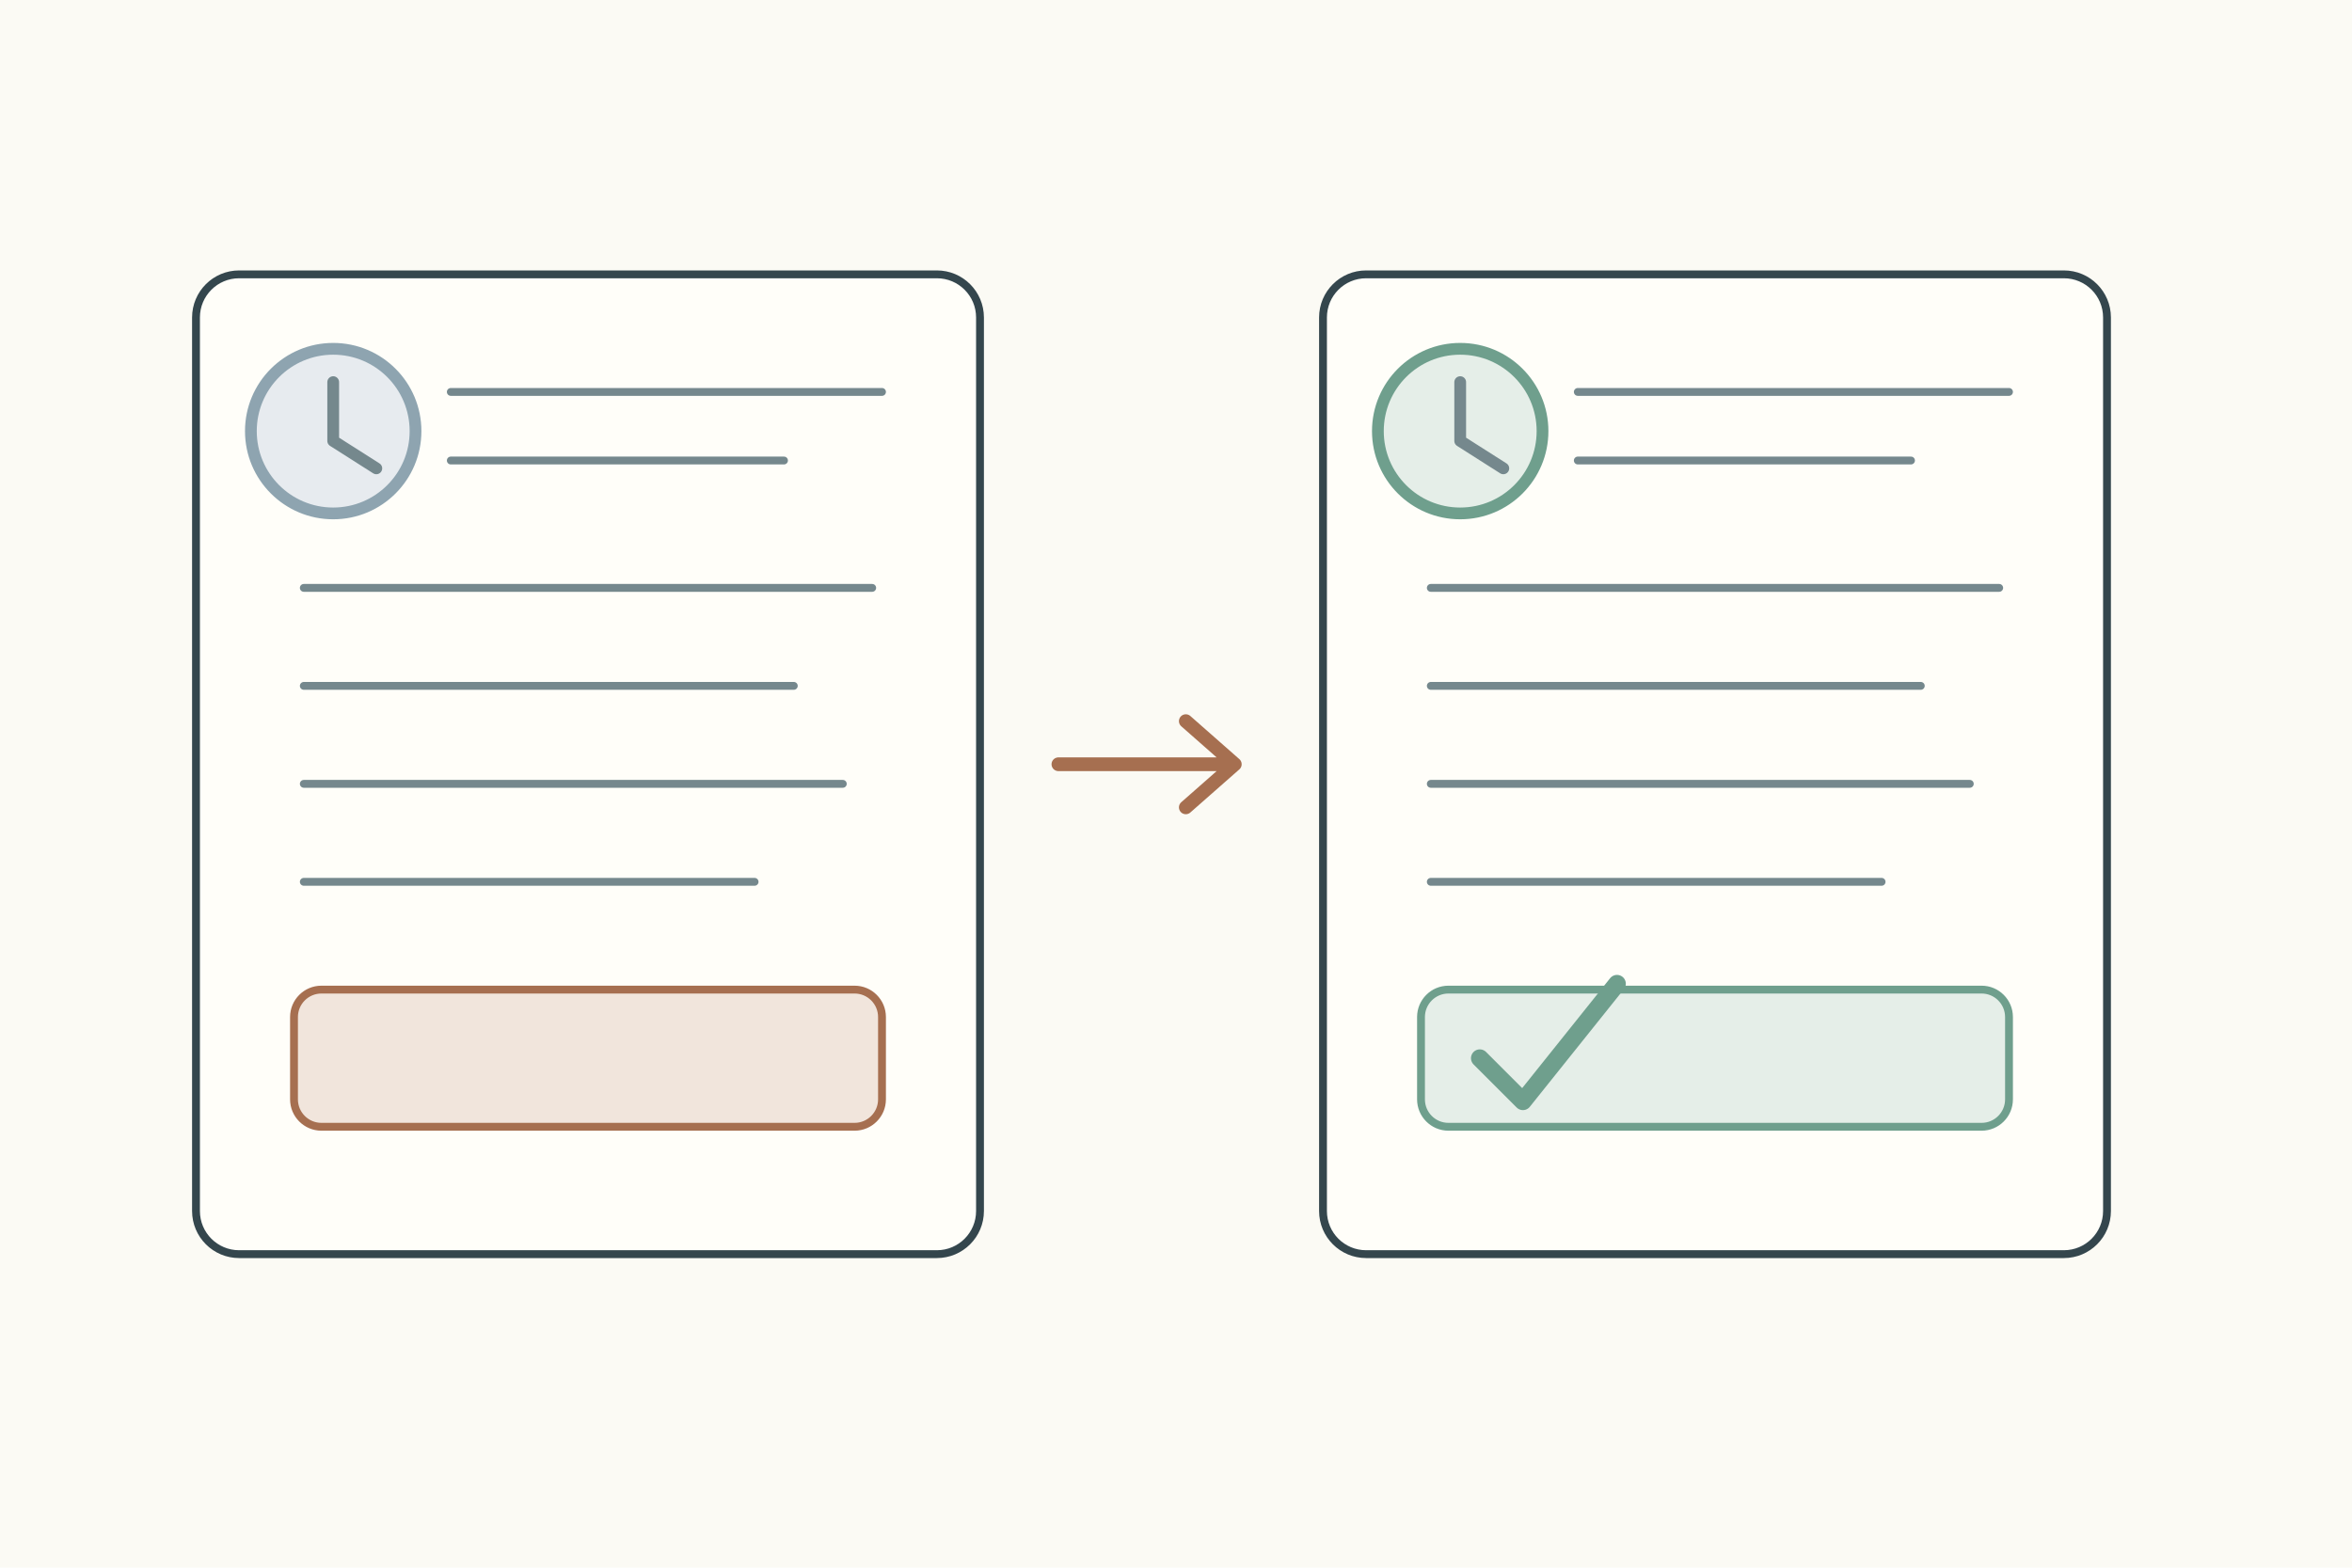
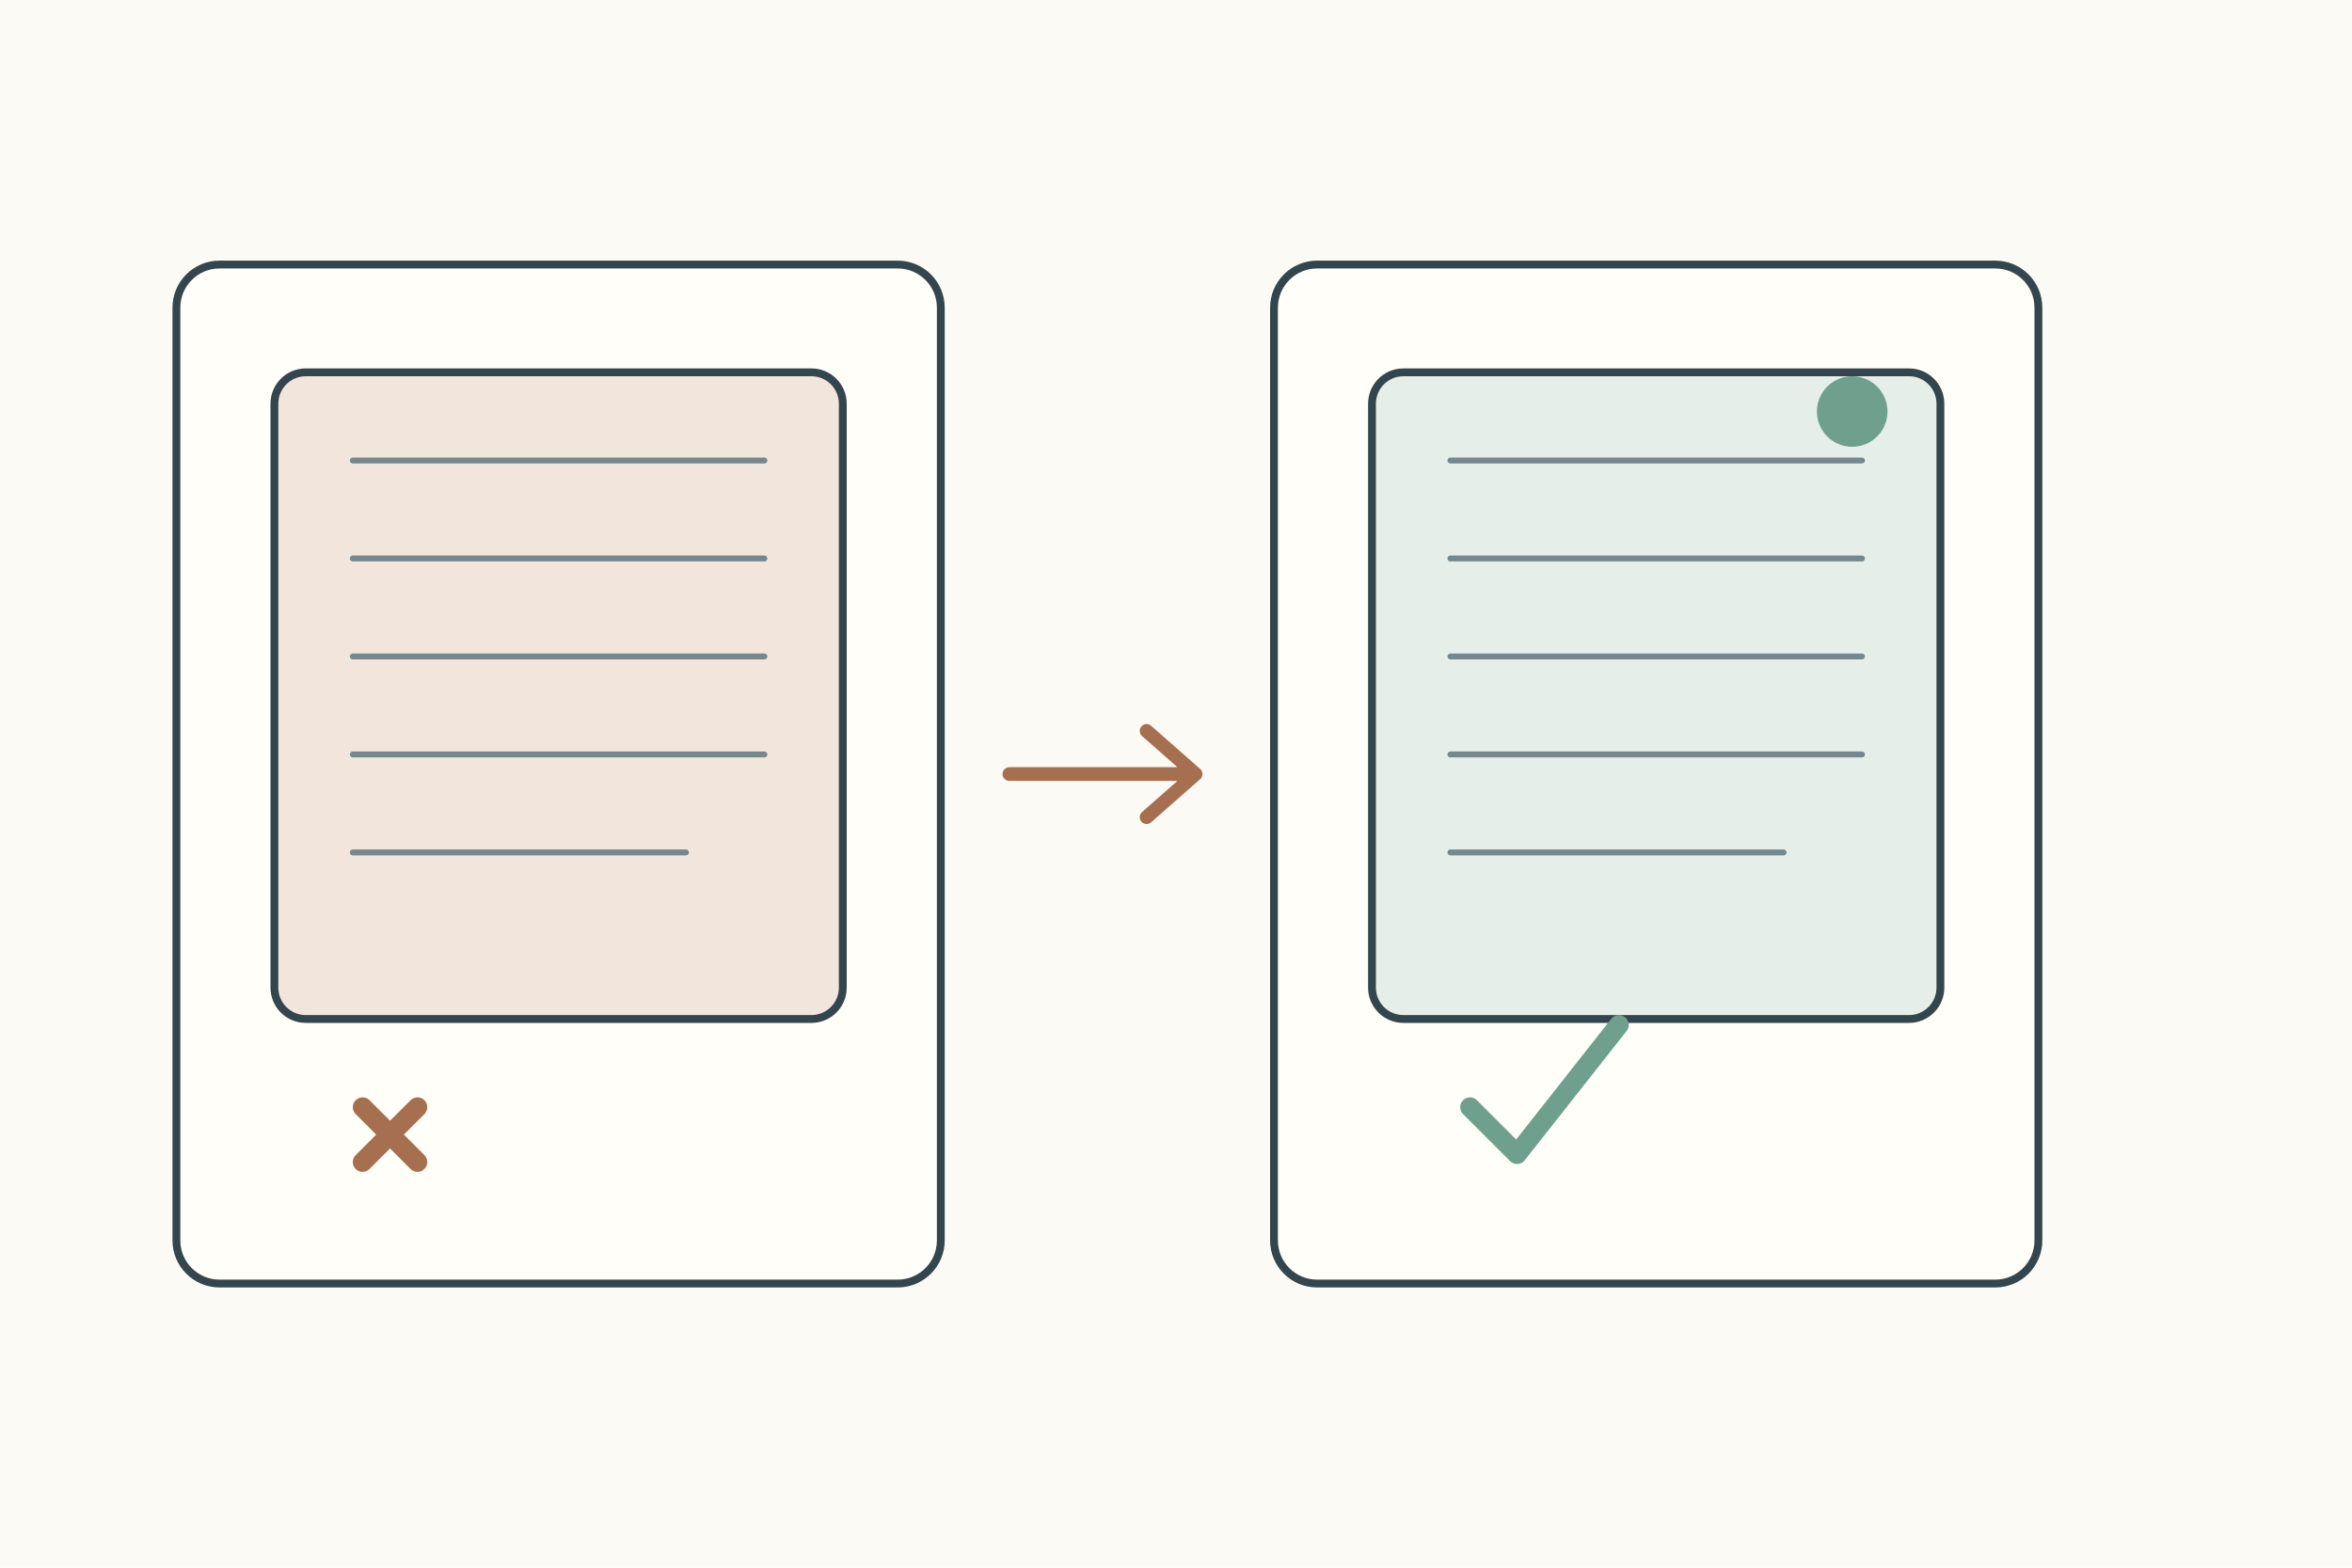
<svg xmlns="http://www.w3.org/2000/svg" width="1200" height="800">
  <rect width="1200" height="800" fill="#fbfaf4" />
  <g stroke="#34464d" stroke-width="4" fill="none" stroke-linecap="round" stroke-linejoin="round">
-     <g transform="translate(100 140)">
-       <g>
-         <rect width="400" height="500" rx="22" fill="#fffef9" />
-         <circle cx="70" cy="80" r="42" fill="#e7ebef" stroke="#8ea4b0" stroke-width="6" />
-         <path d="M70 55v30l22 14" stroke="#75888d" stroke-width="6" />
-         <path d="M130 60h220M130 95h170M55 160h290M55 210h250M55 260h275M55 310h230" stroke="#75888d" stroke-width="4" />
-         <rect x="50" y="365" width="300" height="70" rx="14" fill="#f1e5dc" stroke="#a66f50" />
-       </g>
-       <path d="M440 250h90m-25-22 25 22-25 22" stroke="#a66f50" stroke-width="7" />
-       <g transform="translate(575 0)">
-         <rect width="400" height="500" rx="22" fill="#fffef9" />
-         <circle cx="70" cy="80" r="42" fill="#e5eee8" stroke="#6f9f8d" stroke-width="6" />
-         <path d="M70 55v30l22 14" stroke="#75888d" stroke-width="6" />
-         <path d="M130 60h220M130 95h170M55 160h290M55 210h250M55 260h275M55 310h230" stroke="#75888d" stroke-width="4" />
-         <rect x="50" y="365" width="300" height="70" rx="14" fill="#e5eee8" stroke="#6f9f8d" />
-         <path d="M80 400l22 22 48-60" stroke="#6f9f8d" stroke-width="9" />
-       </g>
+     <g transform="translate(90 135)">
+       <rect width="390" height="520" rx="22" fill="#fffef9" />
+       <rect x="50" y="55" width="290" height="330" rx="16" fill="#f1e5dc" />
+       <path d="M90 100h210M90 150h210M90 200h210M90 250h210M90 300h170" stroke="#75888d" stroke-width="3" />
+       <path d="M95 430l28 28M123 430l-28 28" stroke="#a66f50" stroke-width="10" />
+     </g>
+     <path d="M515 395h95m-25-22 25 22-25 22" stroke="#a66f50" stroke-width="7" />
+     <g transform="translate(650 135)">
+       <rect width="390" height="520" rx="22" fill="#fffef9" />
+       <rect x="50" y="55" width="290" height="330" rx="16" fill="#e5eee8" />
+       <path d="M90 100h210M90 150h210M90 200h210M90 250h210M90 300h170" stroke="#75888d" stroke-width="3" />
+       <circle cx="295" cy="75" r="18" fill="#6f9f8d" stroke="none" />
+       <path d="M100 430l24 24 52-66" stroke="#6f9f8d" stroke-width="10" />
    </g>
  </g>
</svg>
